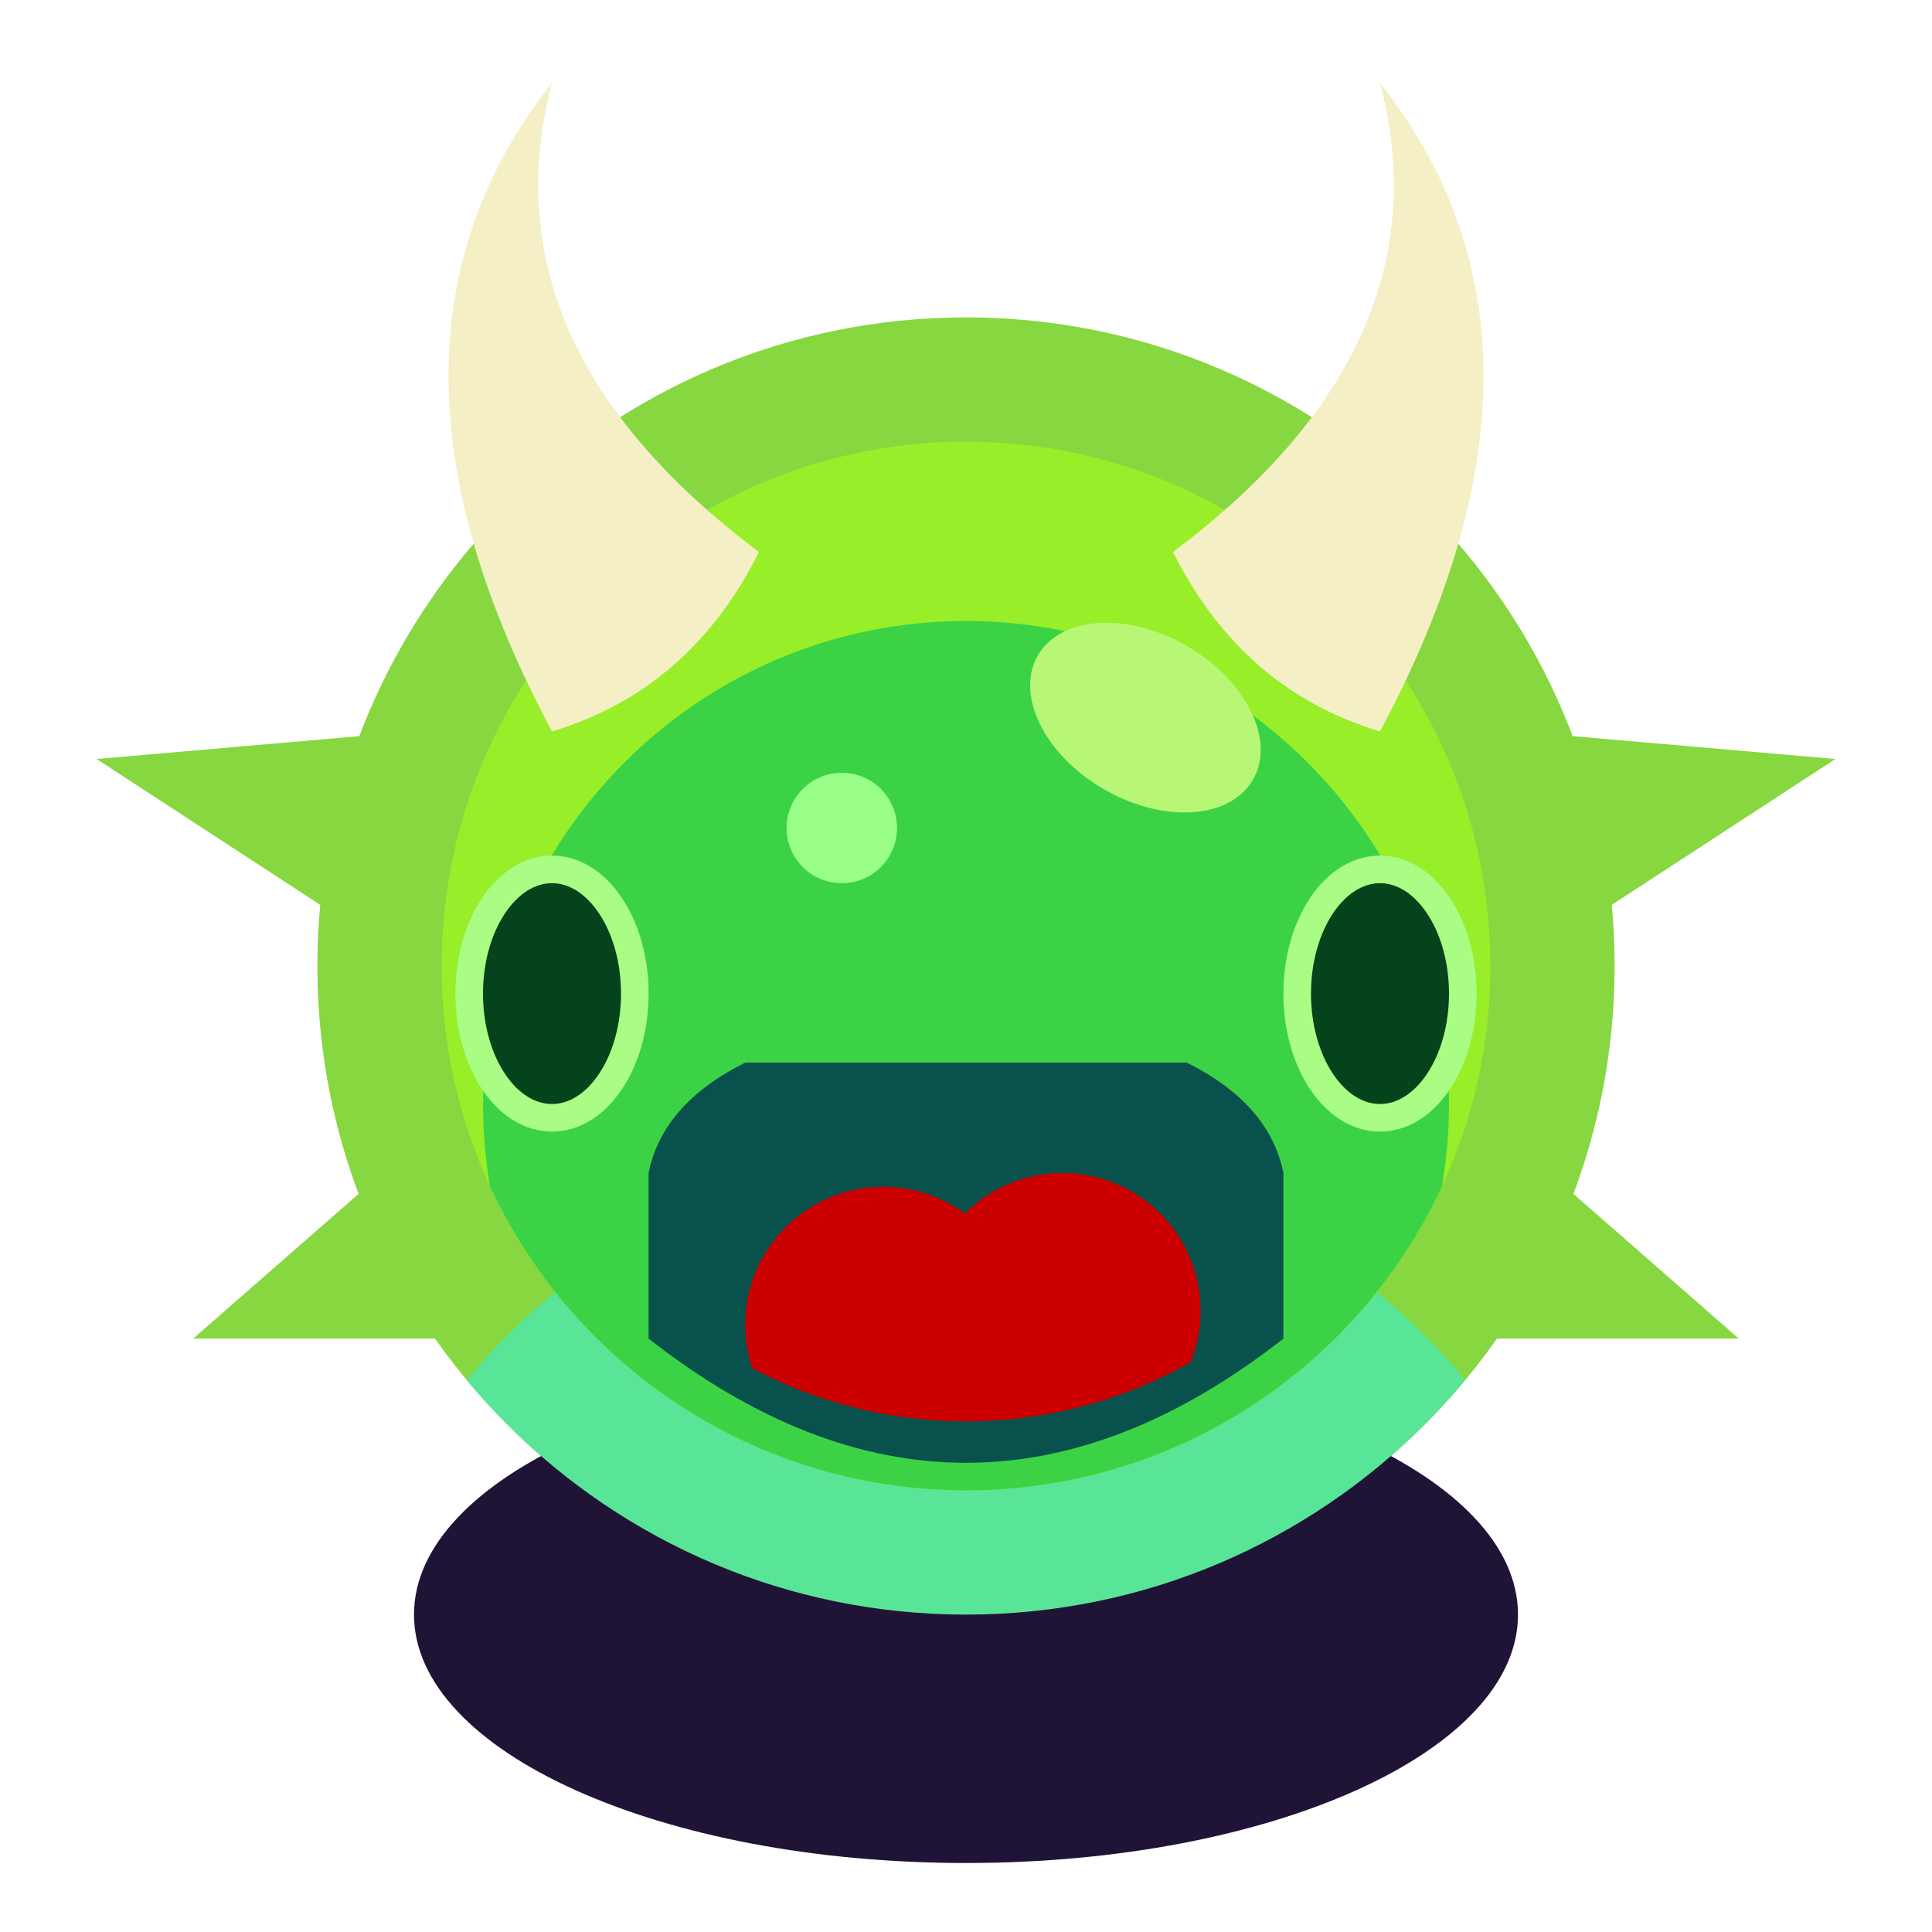
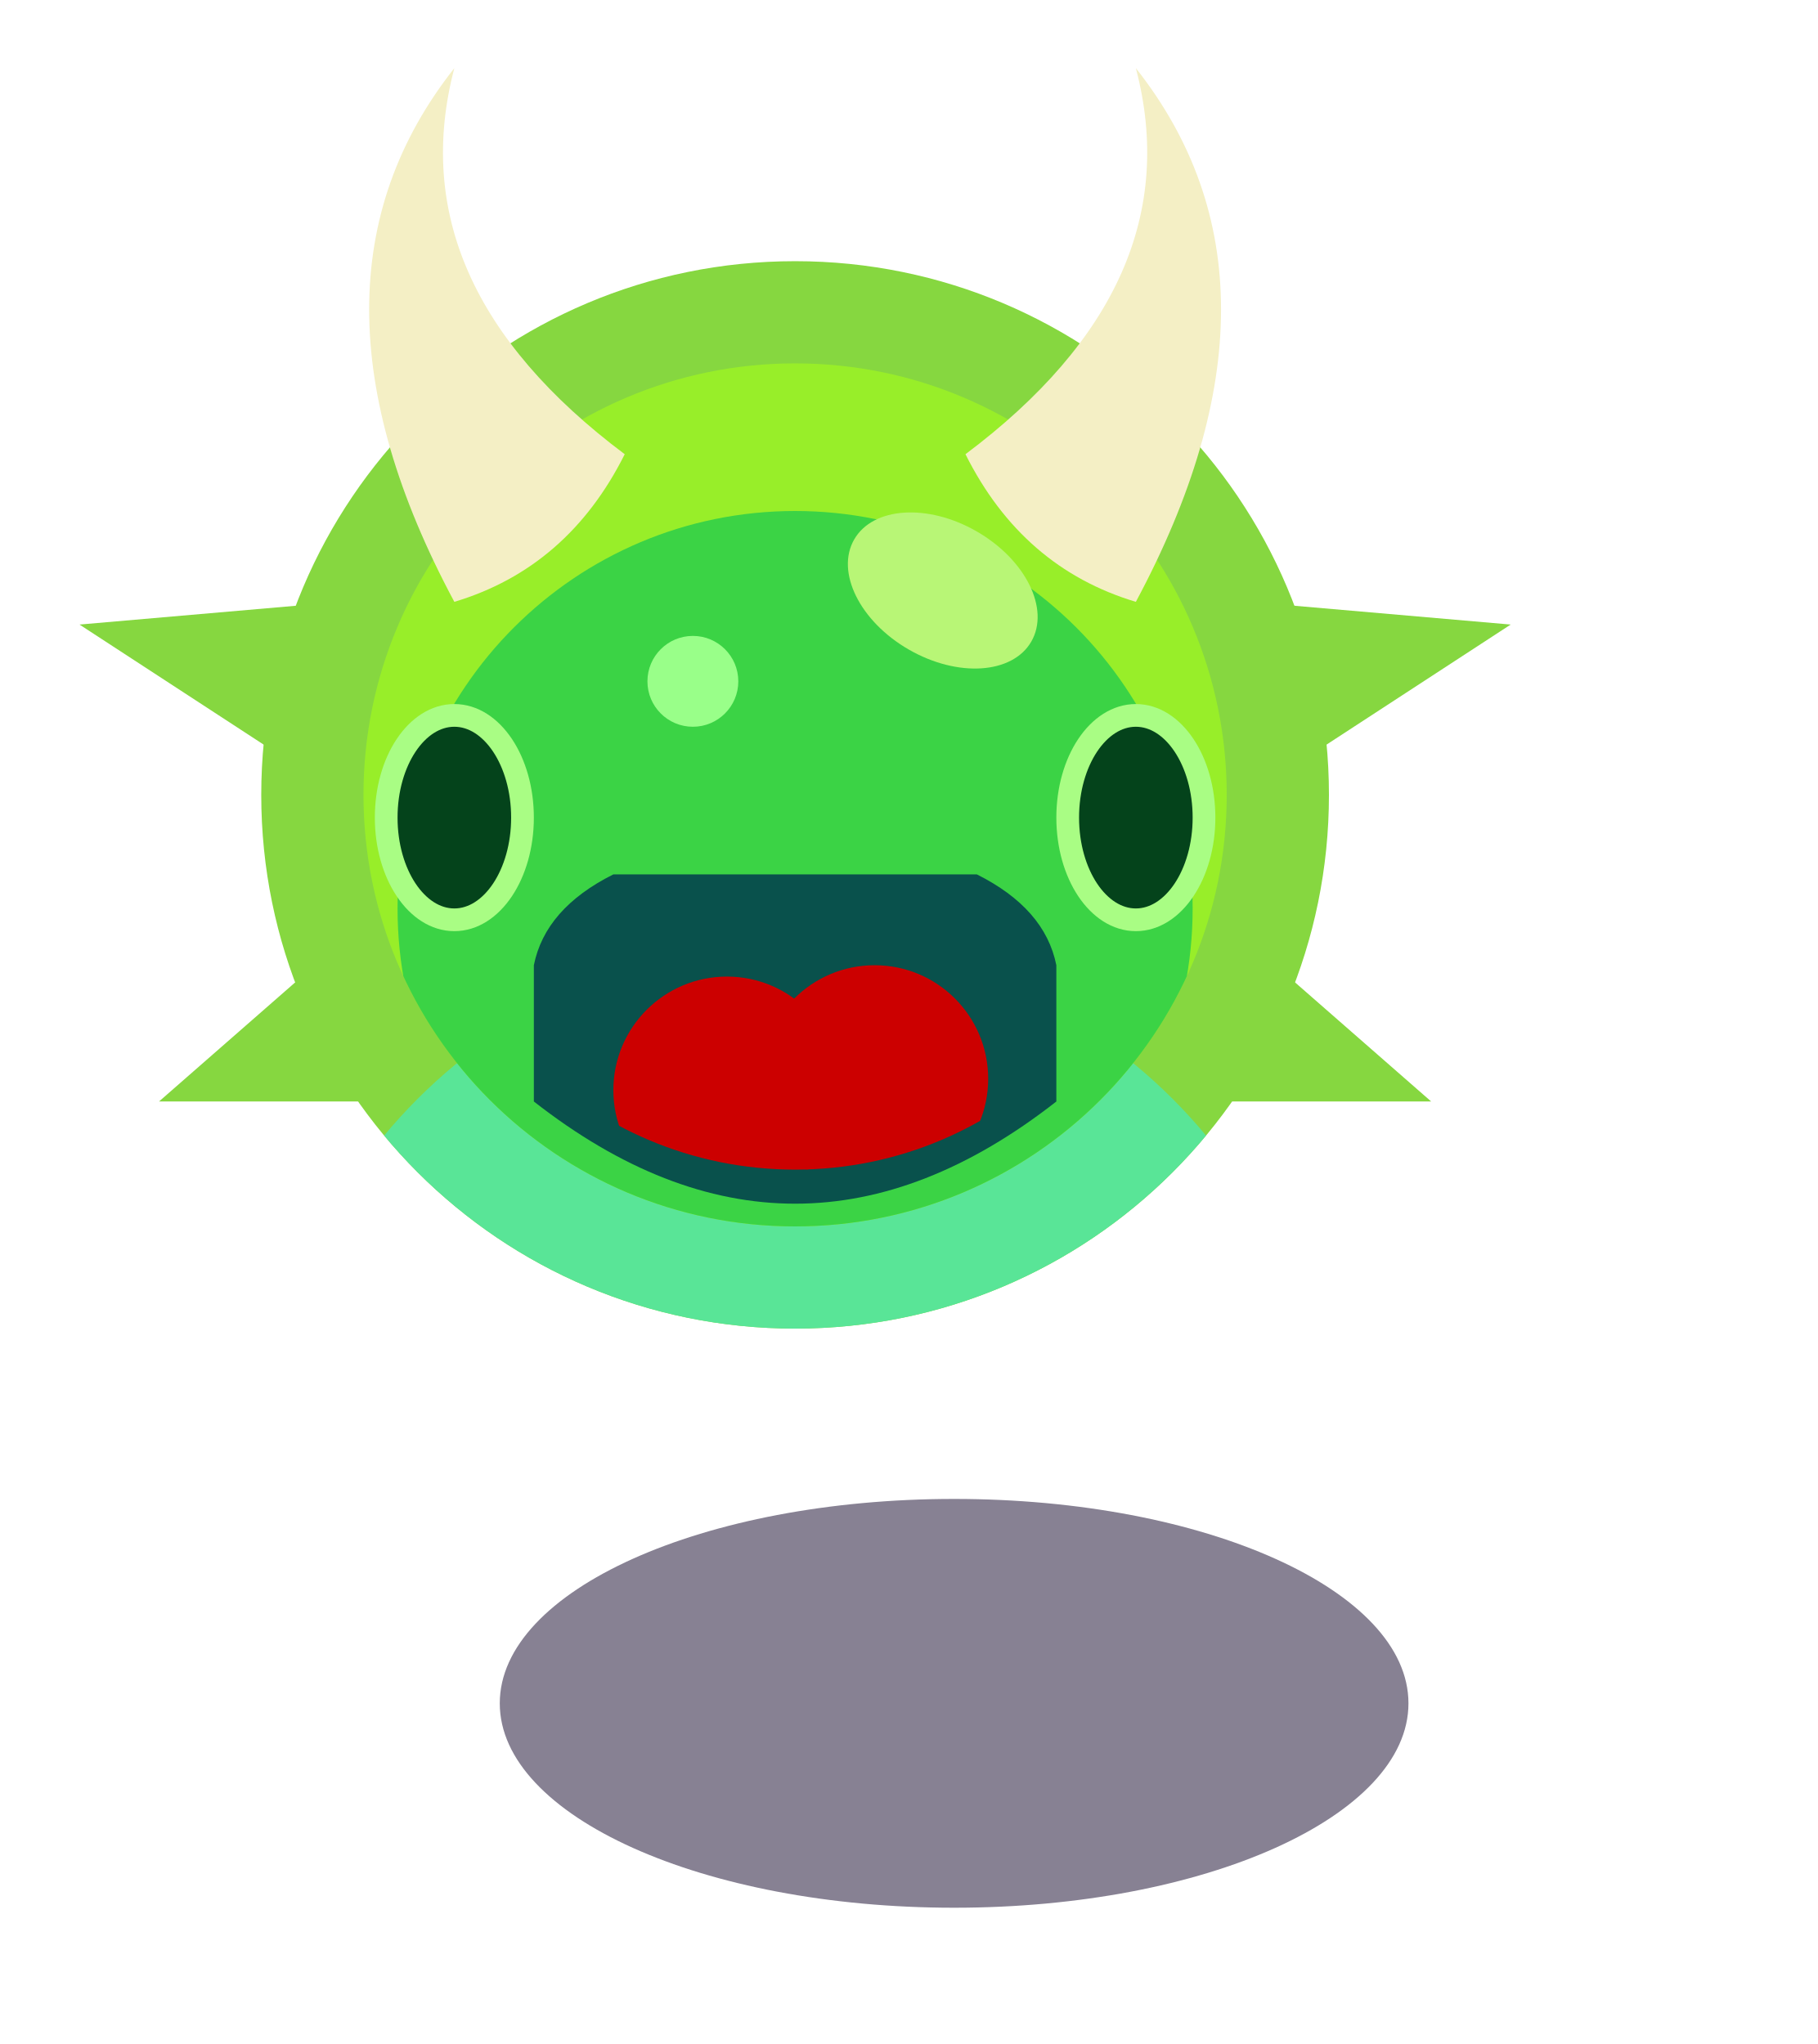
- <svg xmlns="http://www.w3.org/2000/svg" width="140" height="140">
+ <svg xmlns="http://www.w3.org/2000/svg" width="160" height="180">
+   <style>
+ #enemy { animation: floatAnim 3s ease-in-out infinite; }
+ @keyframes floatAnim {
+   0% { transform: translate(14px,30px) scale(1); }
+   50% { transform: translate(0px,0px) scale(1.2); }
+   100% { transform: translate(14px,30px) scale(1); }
+ }
+ 
+ #shadow { animation: shadowAnim 3s ease-in-out infinite; }
+ @keyframes shadowAnim {
+   0% { transform: translate(0px, 0px) scale(1); }
+   50% { transform: translate(16px, 30px) scale(0.8); }
+   100% { transform: translate(0px, 0px) scale(1); }
+ }
+ 
+ #themouth { animation: mouthAnim 3s ease-in-out infinite; }
+ @keyframes mouthAnim {
+   0% { transform: translate(29px, 40px) scale(0.6); }
+   50% { transform: translate(0px, 0px) scale(1); }
+   100% { transform: translate(29px, 40px) scale(0.6); }
+ }
+ </style>
  <defs>
    <clipPath id="outer-circle">
      <circle cx="70" cy="70" r="47" />
    </clipPath>
    <clipPath id="inner-circle">
      <circle cx="70" cy="70" r="38" />
    </clipPath>
    <clipPath id="tongue">
      <circle cx="70" cy="70" r="33" />
    </clipPath>
    <clipPath id="mouth">
      <path d="M 47 97 L 47 85 Q 48 80 54 77 L 86 77 Q 92 80 93 85 L 93 97 Q 70 115 47 97 Z" />
    </clipPath>
    <path id="spike1" d="M 30 70 L 7 55 L 30 53" />
    <path id="spike2" d="M 40 97 L 14 97 L 30 83" />
    <path id="horn" d="M 40 53 Q 25 25 40 6 Q 35 25 55 40 Q 50 50 40 53 Z" />
  </defs>
-   <g fill="#86d740">
-     <use href="#spike1" />
-     <use href="#spike2" />
-     <use href="#spike1" transform="translate(140, 0) scale(-1, 1)" />
-     <use href="#spike2" transform="translate(140, 0) scale(-1, 1)" />
-     <circle cx="70" cy="70" r="47" />
-   </g>
-   <ellipse cx="70" cy="117" rx="40" ry="18" fill="#1f1436" />
-   <circle cx="70" cy="130" r="47" clip-path="url(#outer-circle)" fill="#59e597" />
-   <circle cx="70" cy="70" r="38" fill="#98ee29" />
-   <circle cx="70" cy="80" r="35" clip-path="url(#inner-circle)" fill="#3bd345" />
-   <ellipse cx="40" cy="72" rx="6" ry="9" fill="#04431b" stroke="#a9fd84" stroke-width="2" />
-   <ellipse cx="100" cy="72" rx="6" ry="9" fill="#04431b" stroke="#a9fd84" stroke-width="2" />
-   <rect x="0" y="0" width="140" height="140" clip-path="url(#mouth)" fill="#09514c" />
-   <g clip-path="url(#tongue)" fill="#cc0000">
-     <circle cx="64" cy="96" r="10" />
-     <circle cx="77" cy="95" r="10" />
-   </g>
-   <circle cx="61" cy="60" r="4" fill="#99ff89" />
-   <ellipse rx="6" ry="9" fill="#b8f676" transform="translate(83 52) rotate(-60)" />
-   <g fill="#f4efc5">
-     <use href="#horn" />
-     <use href="#horn" transform="translate(140, 0) scale(-1, 1)" />
+   <ellipse id="shadow" cx="84" cy="150" rx="40" ry="18" fill="#1f143688" />
+   <g id="enemy">
+     <g fill="#86d740">
+       <use href="#spike1" />
+       <use href="#spike2" />
+       <use href="#spike1" transform="translate(140, 0) scale(-1, 1)" />
+       <use href="#spike2" transform="translate(140, 0) scale(-1, 1)" />
+       <circle cx="70" cy="70" r="47" />
+     </g>
+     <circle cx="70" cy="130" r="47" clip-path="url(#outer-circle)" fill="#59e597" />
+     <circle cx="70" cy="70" r="38" fill="#98ee29" />
+     <circle cx="70" cy="80" r="35" clip-path="url(#inner-circle)" fill="#3bd345" />
+     <ellipse cx="40" cy="72" rx="6" ry="9" fill="#04431b" stroke="#a9fd84" stroke-width="2" />
+     <ellipse cx="100" cy="72" rx="6" ry="9" fill="#04431b" stroke="#a9fd84" stroke-width="2" />
+     <g id="themouth">
+       <rect x="0" y="0" width="140" height="140" clip-path="url(#mouth)" fill="#09514c" />
+       <g clip-path="url(#tongue)" fill="#cc0000">
+         <circle cx="64" cy="96" r="10" />
+         <circle cx="77" cy="95" r="10" />
+       </g>
+     </g>
+     <circle cx="61" cy="60" r="4" fill="#99ff89" />
+     <ellipse rx="6" ry="9" fill="#b8f676" transform="translate(83 52) rotate(-60)" />
+     <g fill="#f4efc5">
+       <use href="#horn" />
+       <use href="#horn" transform="translate(140, 0) scale(-1, 1)" />
+     </g>
  </g>
</svg>
